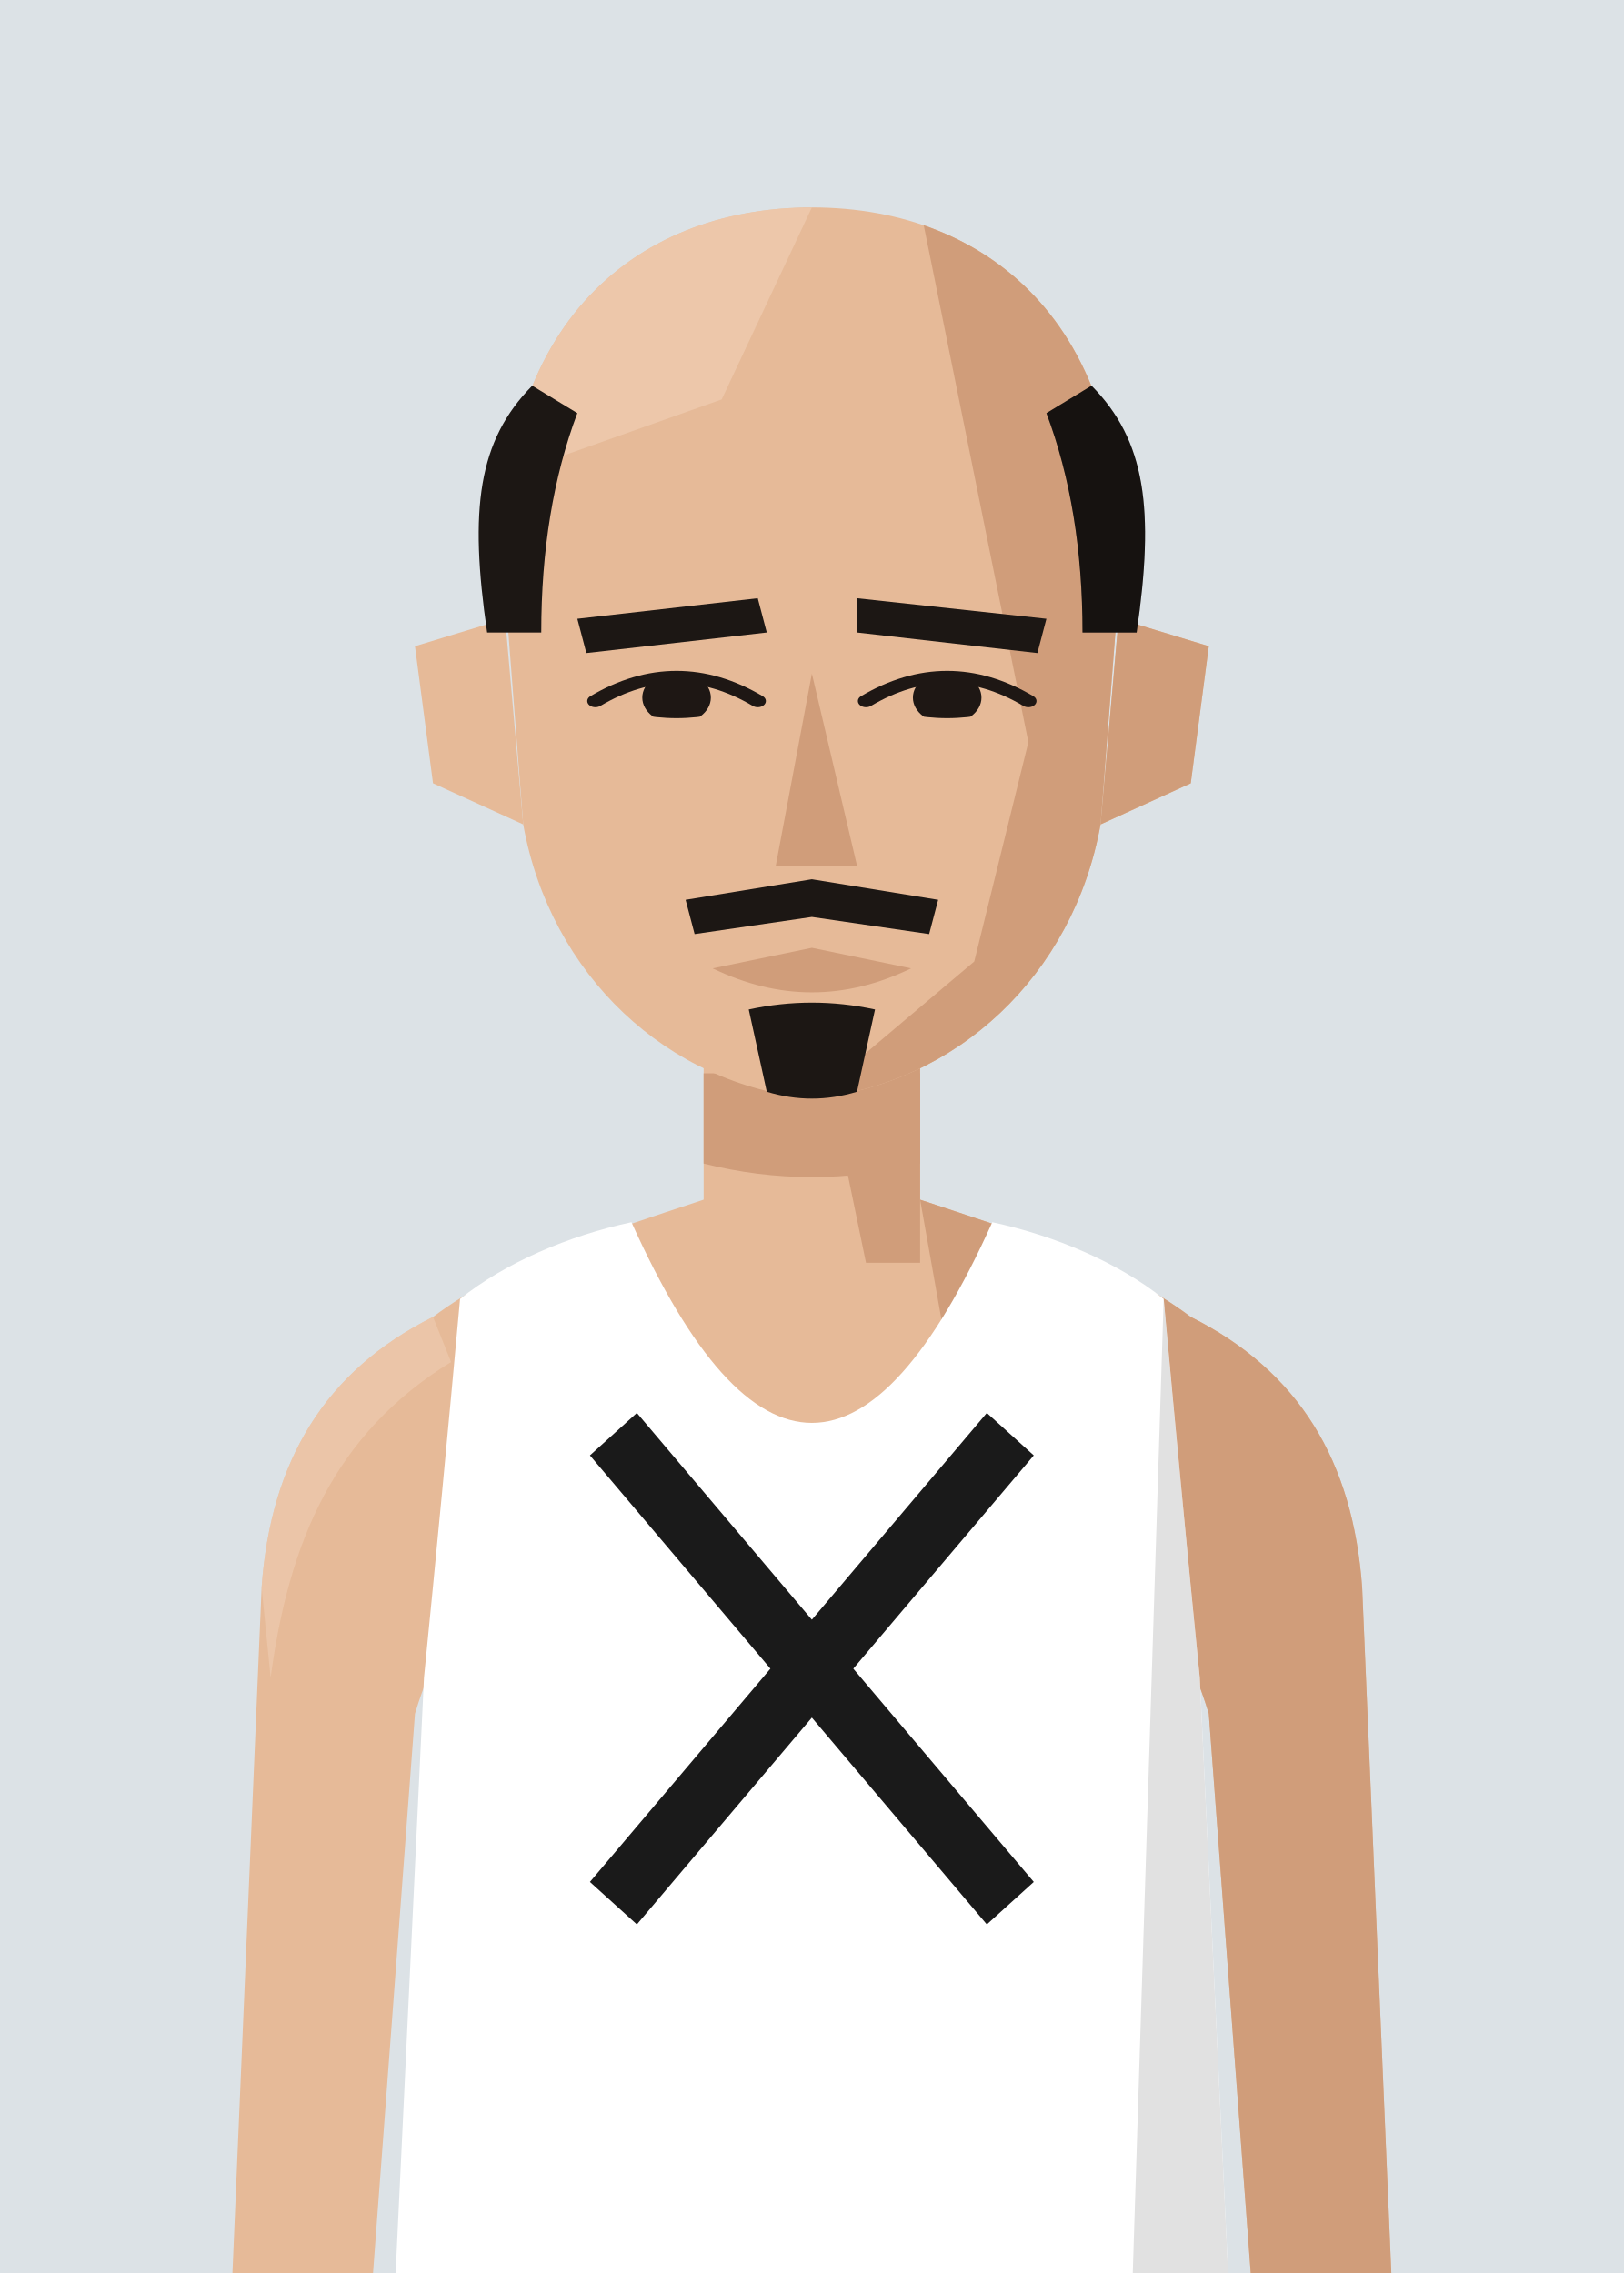
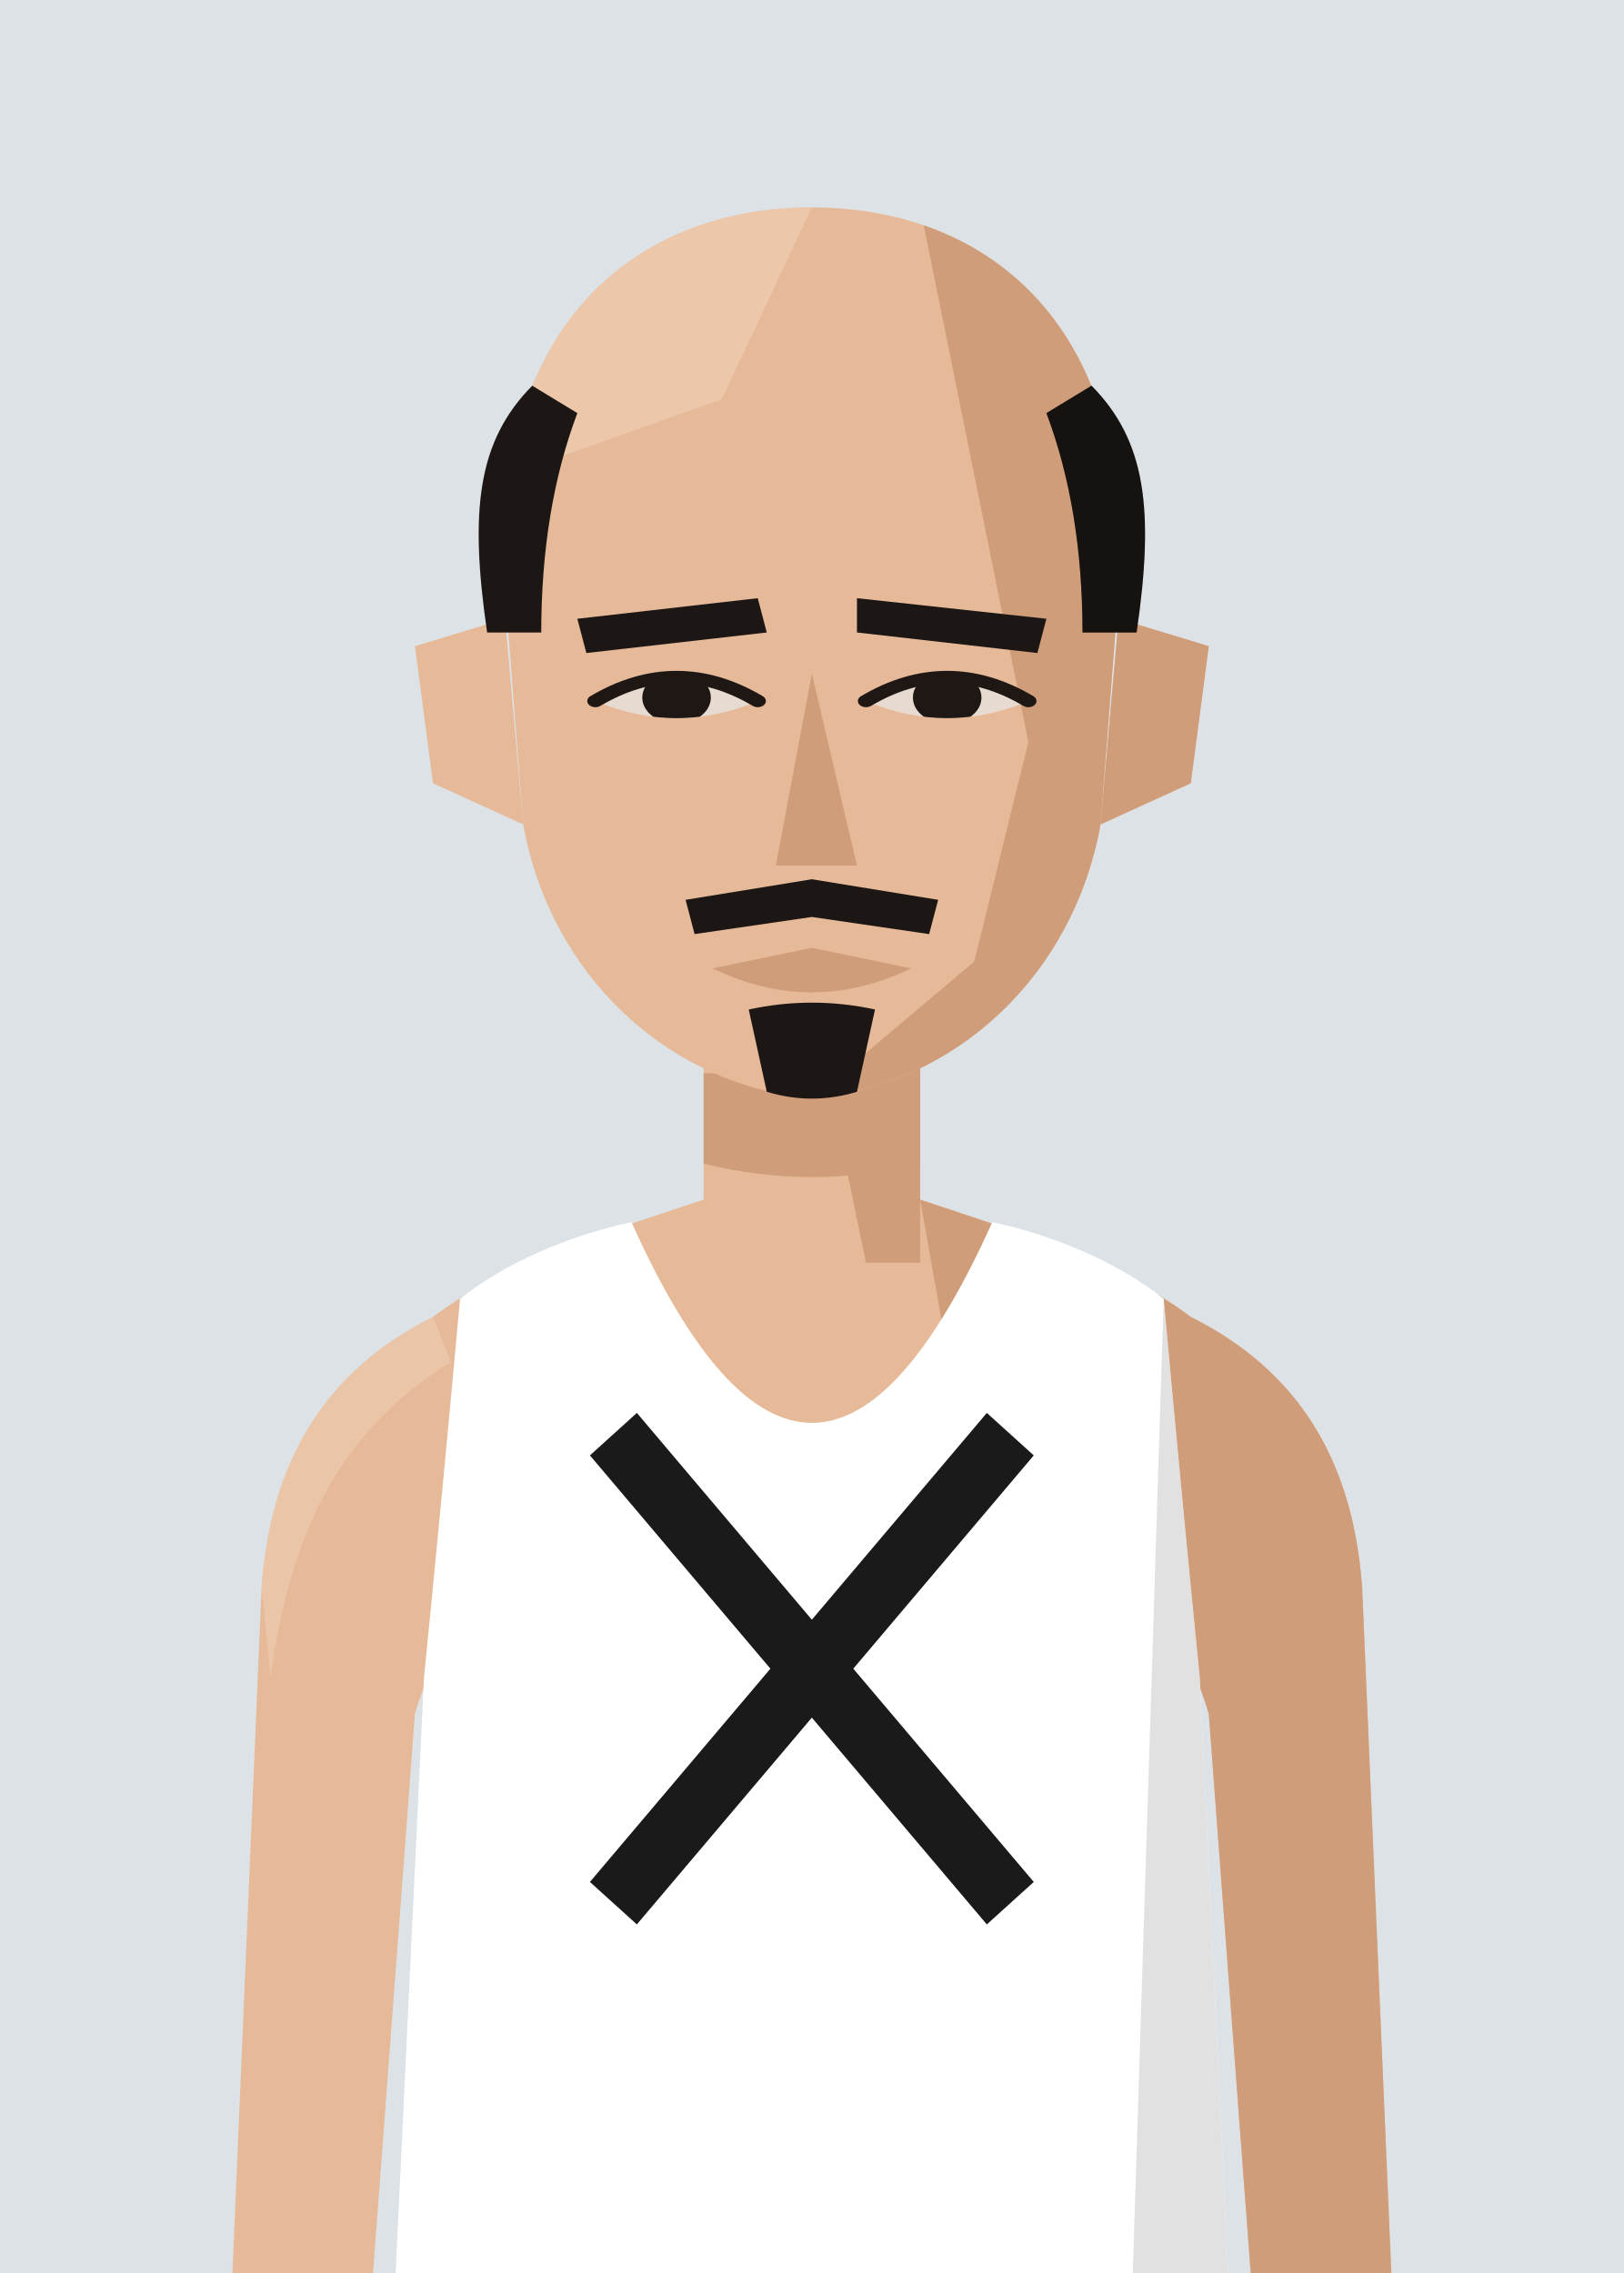
<svg xmlns="http://www.w3.org/2000/svg" viewBox="10 20 180 252">
  <defs>
    <clipPath id="vf">
      <path d="M53,330 L57,246 Q59,226 61,204 C66,200 73,197 80,195.5 Q100,240 120,195.5 C127,197 134,200 139,204 Q141,226 143,246 L147,330 Z" />
    </clipPath>
    <clipPath id="hf">
      <path d="M66,96 C64,58 80,40 100,40 C120,40 136,58 134,96 L132,130 C129,152 116,168 100,170 C84,168 71,152 68,130 Z" />
    </clipPath>
    <clipPath id="rf">
      <rect x="100" y="0" width="100" height="300" />
    </clipPath>
    <clipPath id="ef">
      <path d="M76,112 Q85,105 94,112 Q85,117 76,112 Z" />
      <path d="M106,112 Q115,105 124,112 Q115,117 106,112 Z" />
    </clipPath>
    <clipPath id="cf">
      <rect x="0" y="92" width="200" height="300" />
    </clipPath>
  </defs>
  <rect width="200" height="280" fill="#DCE2E6" />
  <g transform="translate(0,-40)">
    <rect x="88" y="171" width="24" height="37" fill="#E6BA98" />
    <path d="M88,193 C76,197 66,200 58,206 C46,212 40,222 39,236 L35,330 L50,330 L56,250 Q59,240 64,238 L136,238 Q141,240 144,250 L150,330 L165,330 L161,236 C160,222 154,212 142,206 C134,200 124,197 112,193" fill="#E6BA98" />
    <g fill="#D09D7A">
      <path d="M112,193 C124,197 134,200 142,206 C154,212 160,222 161,236 L165,330 L150,330 L144,250 Q141,240 136,238 L120,238 Z" />
      <path d="M58,206 C46,212 40,222 39,236 L40,246 C42,231 47,219 60,211 Z" fill="#EFCDB2" opacity=".6" />
      <polygon points="100,171 112,171 112,200 106,200" />
      <path d="M88,179 L112,179 L112,189 Q100,192 88,189 Z" />
    </g>
    <g transform="translate(0,83) scale(1,0.76) translate(0,-40)">
      <g fill="#E6BA98">
        <path d="M66,100 L56,104 L58,124 L68,130 Z" />
        <path d="M134,100 L144,104 L142,124 L132,130 Z" />
        <path d="M66,96 C64,58 80,40 100,40 C120,40 136,58 134,96 L132,130 C129,152 116,168 100,170 C84,168 71,152 68,130 Z" />
      </g>
      <path d="M134,100 L144,104 L142,124 L132,130 Z" fill="#D09D7A" />
      <g clip-path="url(#hf)">
        <polygon points="112,40 140,40 140,180 100,180 100,170 118,150 124,118 120,92" fill="#D09D7A" />
        <polygon points="60,40 100,40 90,68 60,82" fill="#EFCDB2" opacity=".7" />
      </g>
      <g fill="#1C1714">
        <polygon points="74,100 94,97 95,102 75,105" />
        <polygon points="105,97 126,100 125,105 105,102" />
      </g>
+       <g fill="#E7DAD0">
+         <path d="M76,112 Q85,105 94,112 Q85,117 76,112 Z" />
+         <path d="M106,112 Q115,105 124,112 Q115,117 106,112 Z" />
+       </g>
      <g clip-path="url(#ef)" fill="#1E1714">
        <circle cx="85" cy="111.5" r="3.8" />
        <circle cx="115" cy="111.5" r="3.8" />
      </g>
      <g fill="none" stroke="#1E1714" stroke-width="1.8" stroke-linecap="round">
        <path d="M76,112 Q85,105 94,112" />
        <path d="M106,112 Q115,105 124,112" />
      </g>
      <polygon points="100,108 105,136 96,136" fill="#D09D7A" />
      <path d="M89,151 L100,148 L111,151 Q100,158 89,151 Z" fill="#D09D7A" />
      <g fill="#1C1714">
        <path d="M86,141 L100,138 L114,141 L113,146 L100,143.5 L87,146 Z" />
        <path d="M93,157 Q100,155 107,157 L105,169 Q100,171 95,169 Z" />
      </g>
      <g fill="#1C1714">
        <path d="M64,102 C62,84 63,74 69,66 L74,70 Q70,84 70,102 Z" />
        <path d="M136,102 C138,84 137,74 131,66 L126,70 Q130,84 130,102 Z" />
        <g clip-path="url(#rf)" fill="#000" opacity=".22">
          <path d="M64,102 C62,84 63,74 69,66 L74,70 Q70,84 70,102 Z" />
          <path d="M136,102 C138,84 137,74 131,66 L126,70 Q130,84 130,102 Z" />
        </g>
      </g>
    </g>
    <g clip-path="url(#vf)">
      <path d="M53,330 L57,246 Q59,226 61,204 C66,200 73,197 80,195.5 Q100,240 120,195.5 C127,197 134,200 139,204 Q141,226 143,246 L147,330 Z" fill="#ffffff" />
      <g transform="matrix(6.2857 0 0 6.5 37.14 193)">
        <g stroke="#1a1a1a" stroke-width="1.1" stroke-linecap="butt">
          <line x1="6.5" y1="4" x2="13.5" y2="12" />
          <line x1="13.5" y1="4" x2="6.5" y2="12" />
        </g>
      </g>
      <path d="M139,204 Q141,226 143,246 L147,330 L135,330 Z" fill="#000" opacity="0.12" />
    </g>
  </g>
</svg>
